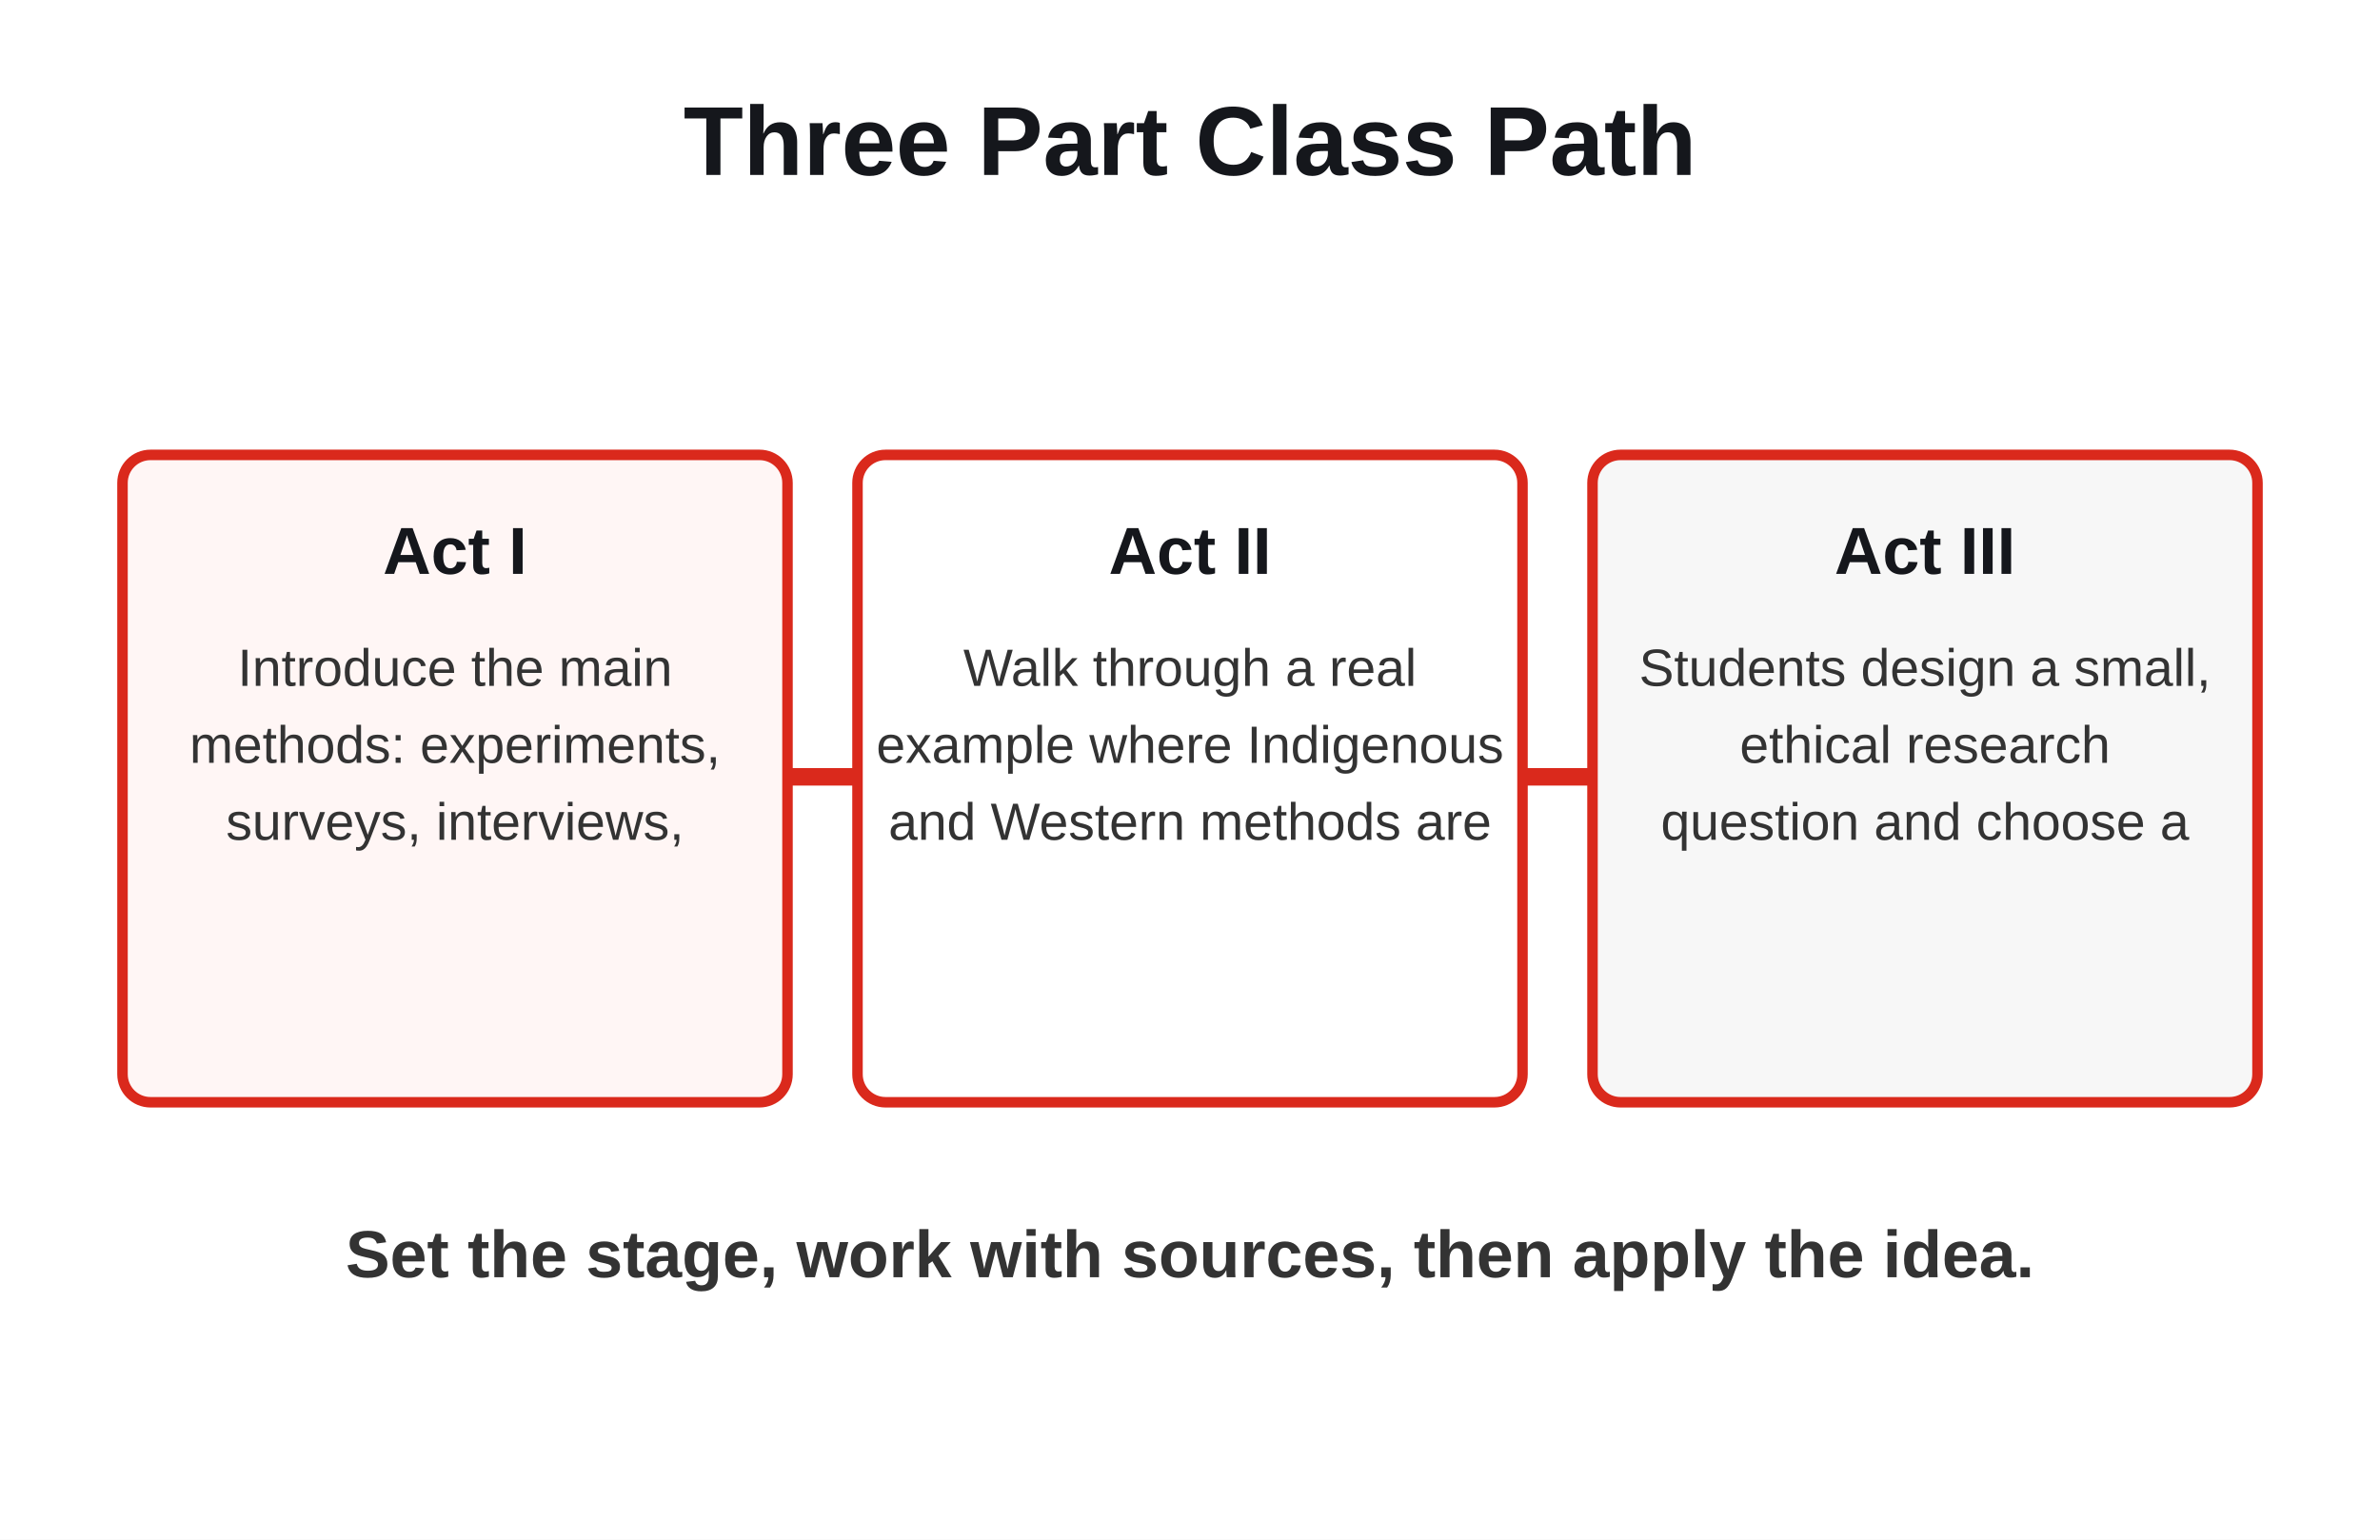
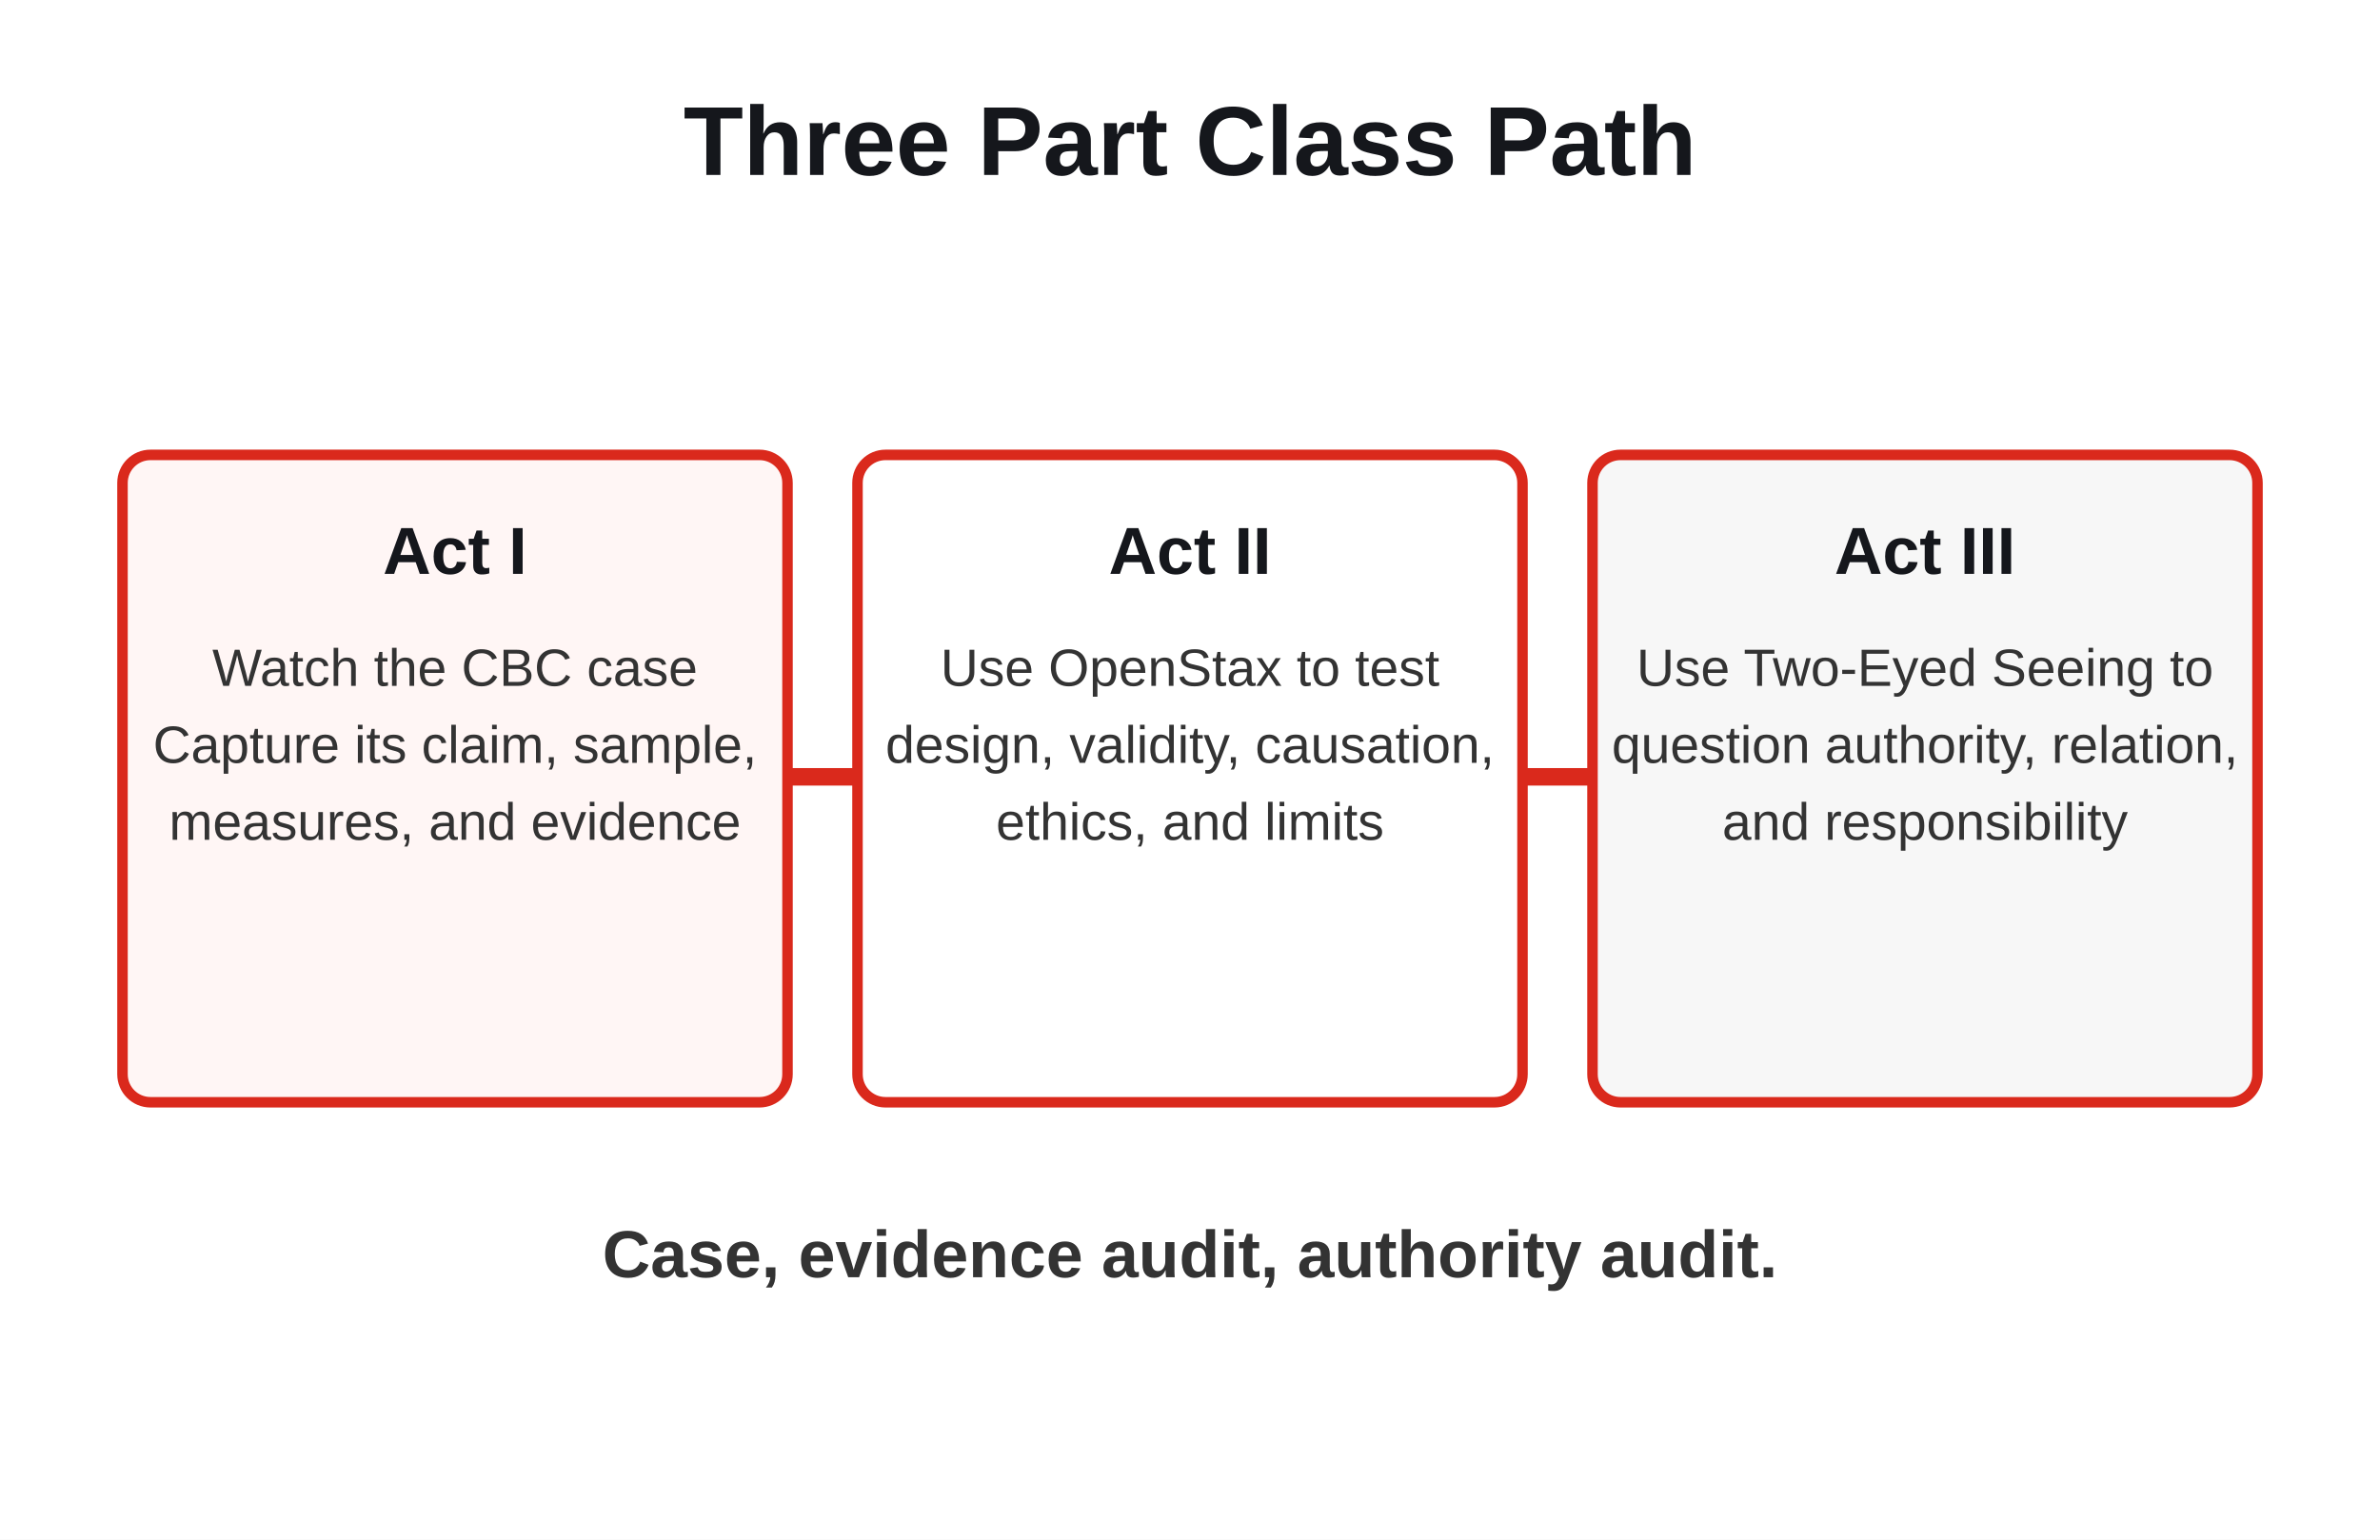
<svg xmlns="http://www.w3.org/2000/svg" viewBox="0 0 680 440" role="img" aria-labelledby="title desc">
  <rect width="680" height="440" fill="#ffffff" />
  <text x="340" y="50" text-anchor="middle" font-family="Arial, Helvetica, sans-serif" font-size="28" font-weight="700" fill="#15171C">Three Part Class Path</text>
  <rect x="35" y="130" width="190" height="185" rx="8" fill="#FFF6F5" stroke="#DA291C" stroke-width="3" />
  <text x="130.0" y="164" text-anchor="middle" font-family="Arial, Helvetica, sans-serif" font-size="19" font-weight="700" fill="#15171C">Act I</text>
-   <text x="130.0" y="196" text-anchor="middle" font-family="Arial, Helvetica, sans-serif" font-size="15" font-weight="500" fill="#333333">Introduce the main</text>
-   <text x="130.0" y="218" text-anchor="middle" font-family="Arial, Helvetica, sans-serif" font-size="15" font-weight="500" fill="#333333">methods: experiments,</text>
-   <text x="130.0" y="240" text-anchor="middle" font-family="Arial, Helvetica, sans-serif" font-size="15" font-weight="500" fill="#333333">surveys, interviews,</text>
+   <text x="130.0" y="196" text-anchor="middle" font-family="Arial, Helvetica, sans-serif" font-size="15" font-weight="500" fill="#333333">Watch the CBC case</text>
+   <text x="130.0" y="218" text-anchor="middle" font-family="Arial, Helvetica, sans-serif" font-size="15" font-weight="500" fill="#333333">Capture its claim, sample,</text>
+   <text x="130.0" y="240" text-anchor="middle" font-family="Arial, Helvetica, sans-serif" font-size="15" font-weight="500" fill="#333333">measures, and evidence</text>
  <rect x="245" y="130" width="190" height="185" rx="8" fill="#ffffff" stroke="#DA291C" stroke-width="3" />
  <text x="340.0" y="164" text-anchor="middle" font-family="Arial, Helvetica, sans-serif" font-size="19" font-weight="700" fill="#15171C">Act II</text>
-   <text x="340.0" y="196" text-anchor="middle" font-family="Arial, Helvetica, sans-serif" font-size="15" font-weight="500" fill="#333333">Walk through a real</text>
-   <text x="340.0" y="218" text-anchor="middle" font-family="Arial, Helvetica, sans-serif" font-size="15" font-weight="500" fill="#333333">example where Indigenous</text>
-   <text x="340.0" y="240" text-anchor="middle" font-family="Arial, Helvetica, sans-serif" font-size="15" font-weight="500" fill="#333333">and Western methods are</text>
+   <text x="340.0" y="196" text-anchor="middle" font-family="Arial, Helvetica, sans-serif" font-size="15" font-weight="500" fill="#333333">Use OpenStax to test</text>
+   <text x="340.0" y="218" text-anchor="middle" font-family="Arial, Helvetica, sans-serif" font-size="15" font-weight="500" fill="#333333">design, validity, causation,</text>
+   <text x="340.0" y="240" text-anchor="middle" font-family="Arial, Helvetica, sans-serif" font-size="15" font-weight="500" fill="#333333">ethics, and limits</text>
  <rect x="455" y="130" width="190" height="185" rx="8" fill="#F7F7F7" stroke="#DA291C" stroke-width="3" />
  <text x="550.0" y="164" text-anchor="middle" font-family="Arial, Helvetica, sans-serif" font-size="19" font-weight="700" fill="#15171C">Act III</text>
-   <text x="550.0" y="196" text-anchor="middle" font-family="Arial, Helvetica, sans-serif" font-size="15" font-weight="500" fill="#333333">Students design a small,</text>
-   <text x="550.0" y="218" text-anchor="middle" font-family="Arial, Helvetica, sans-serif" font-size="15" font-weight="500" fill="#333333">ethical research</text>
-   <text x="550.0" y="240" text-anchor="middle" font-family="Arial, Helvetica, sans-serif" font-size="15" font-weight="500" fill="#333333">question and choose a</text>
+   <text x="550.0" y="196" text-anchor="middle" font-family="Arial, Helvetica, sans-serif" font-size="15" font-weight="500" fill="#333333">Use Two-Eyed Seeing to</text>
+   <text x="550.0" y="218" text-anchor="middle" font-family="Arial, Helvetica, sans-serif" font-size="15" font-weight="500" fill="#333333">question authority, relation,</text>
+   <text x="550.0" y="240" text-anchor="middle" font-family="Arial, Helvetica, sans-serif" font-size="15" font-weight="500" fill="#333333">and responsibility</text>
  <line x1="225" y1="222" x2="245" y2="222" stroke="#DA291C" stroke-width="5" />
  <line x1="435" y1="222" x2="455" y2="222" stroke="#DA291C" stroke-width="5" />
-   <text x="340" y="365" text-anchor="middle" font-family="Arial, Helvetica, sans-serif" font-size="19" font-weight="600" fill="#333333">Set the stage, work with sources, then apply the idea.</text>
+   <text x="340" y="365" text-anchor="middle" font-family="Arial, Helvetica, sans-serif" font-size="19" font-weight="600" fill="#333333">Case, evidence audit, authority audit.</text>
</svg>
